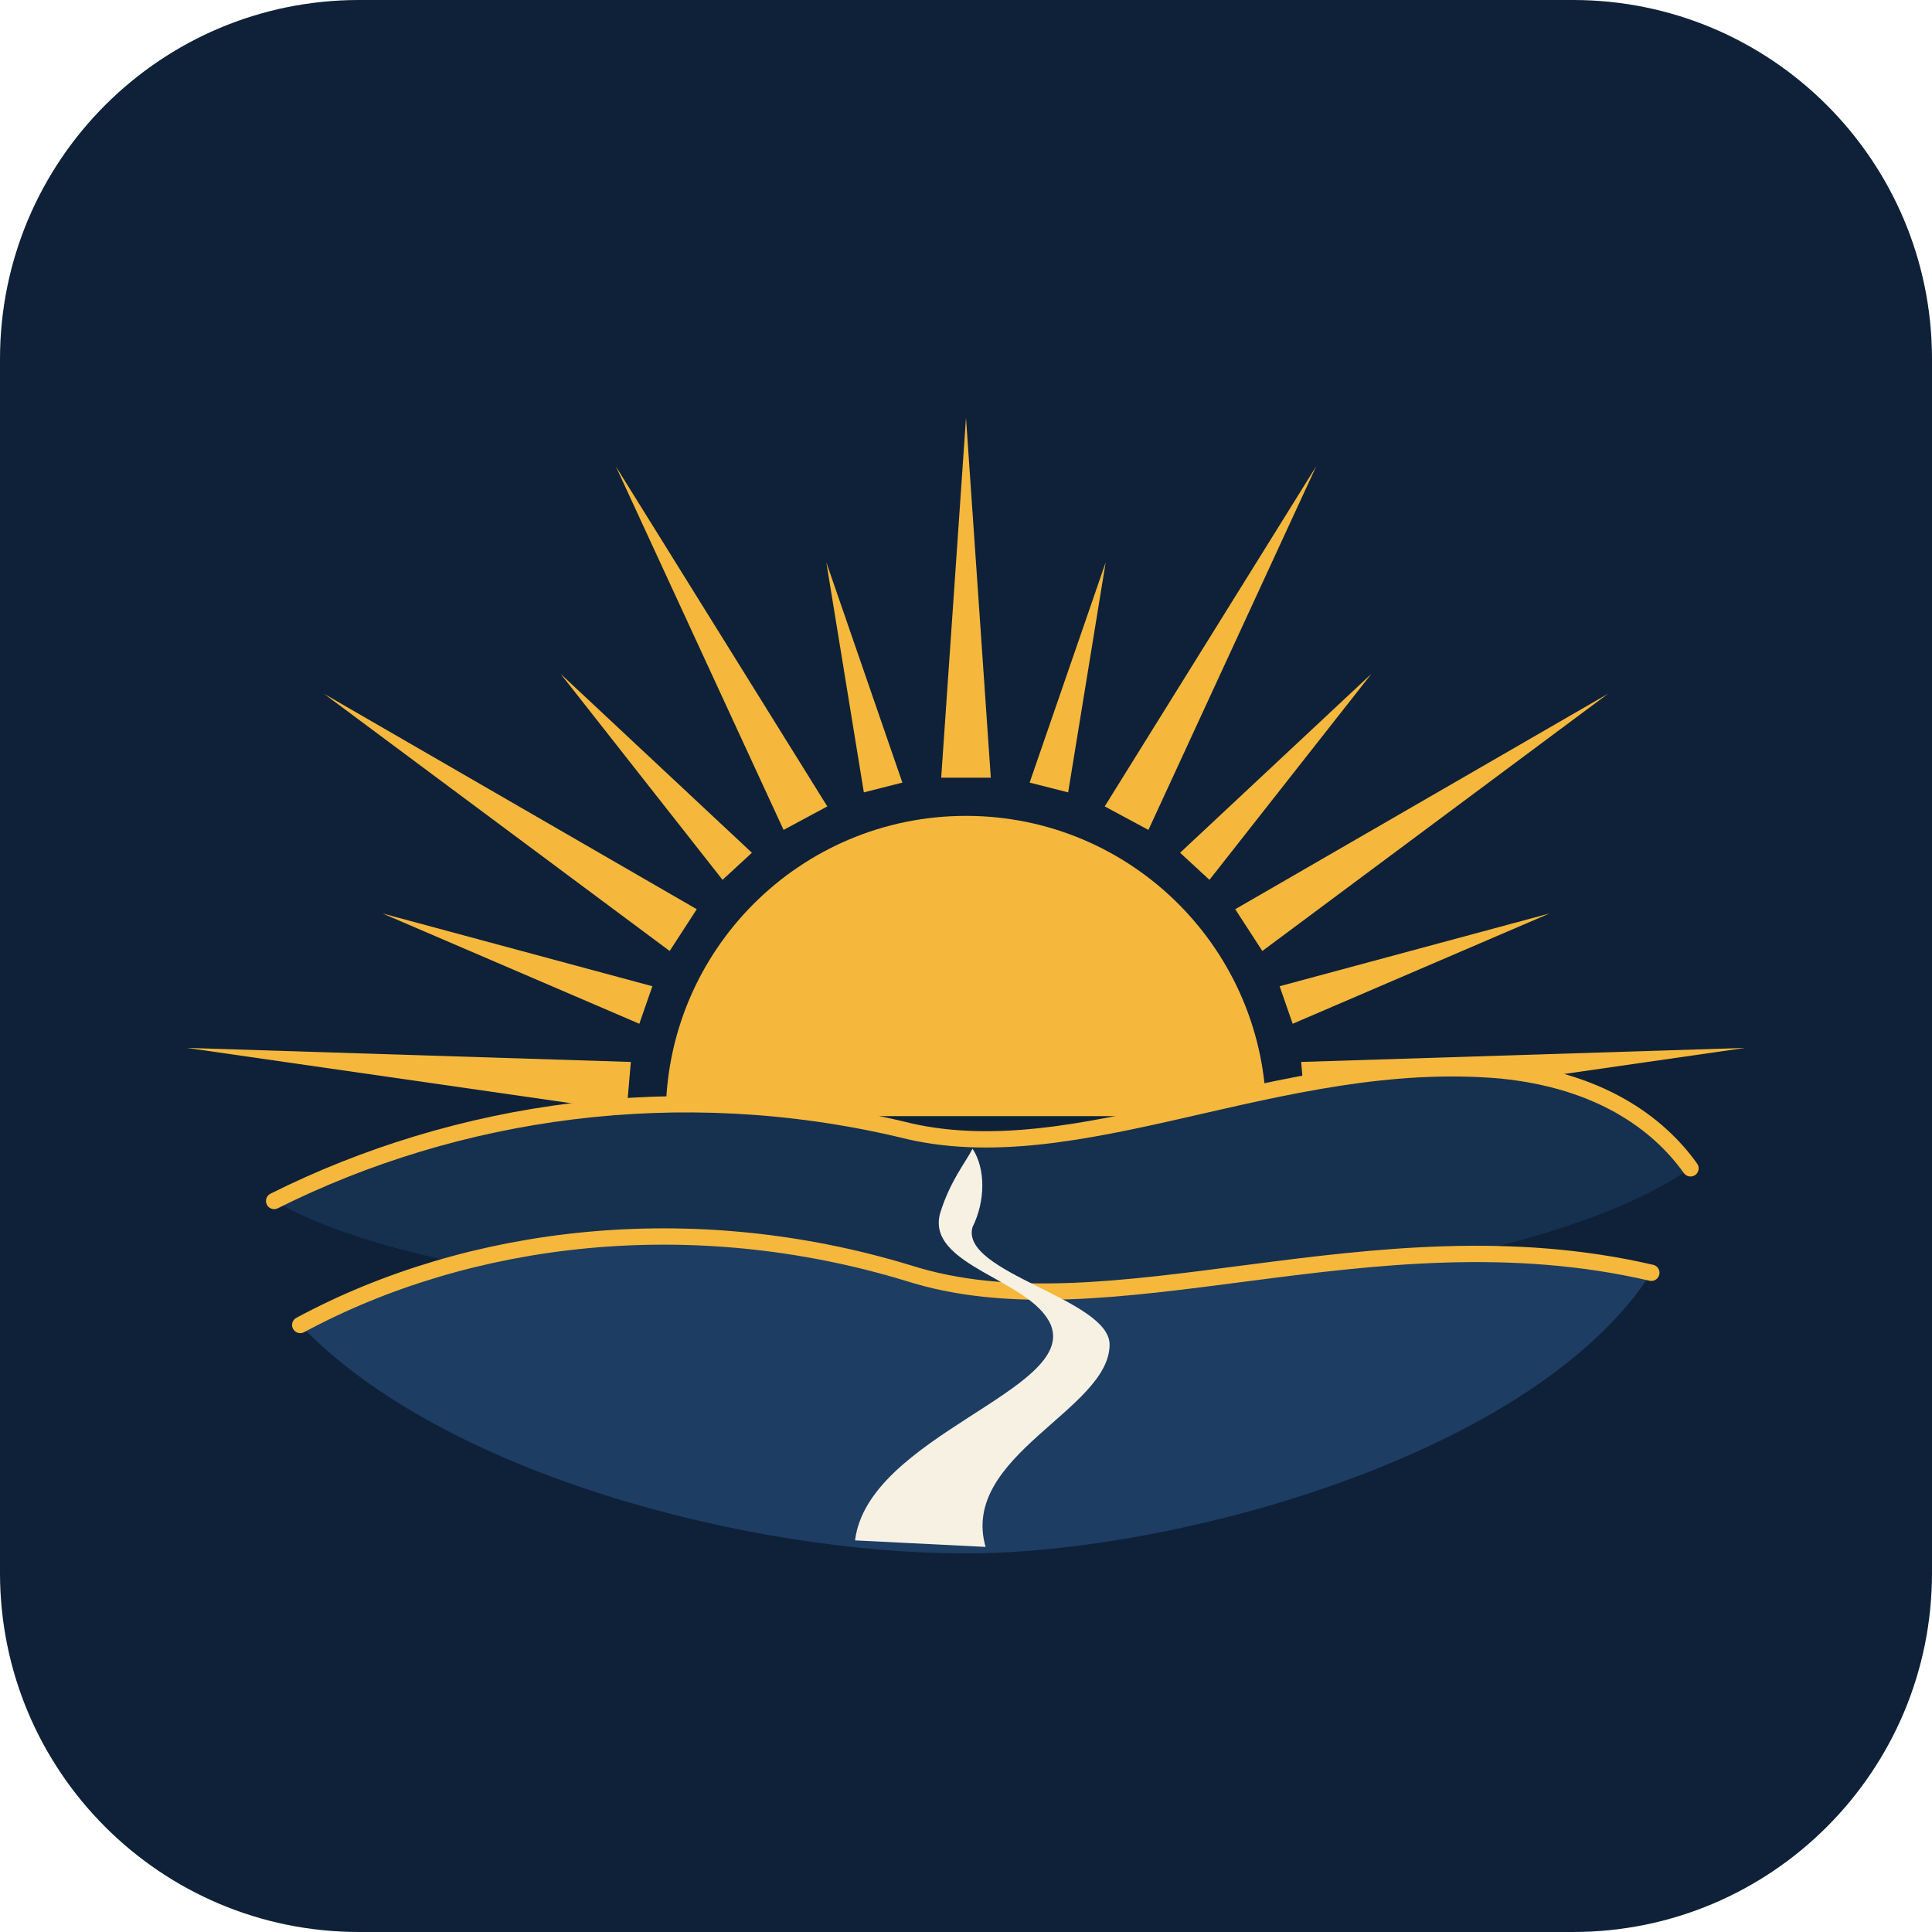
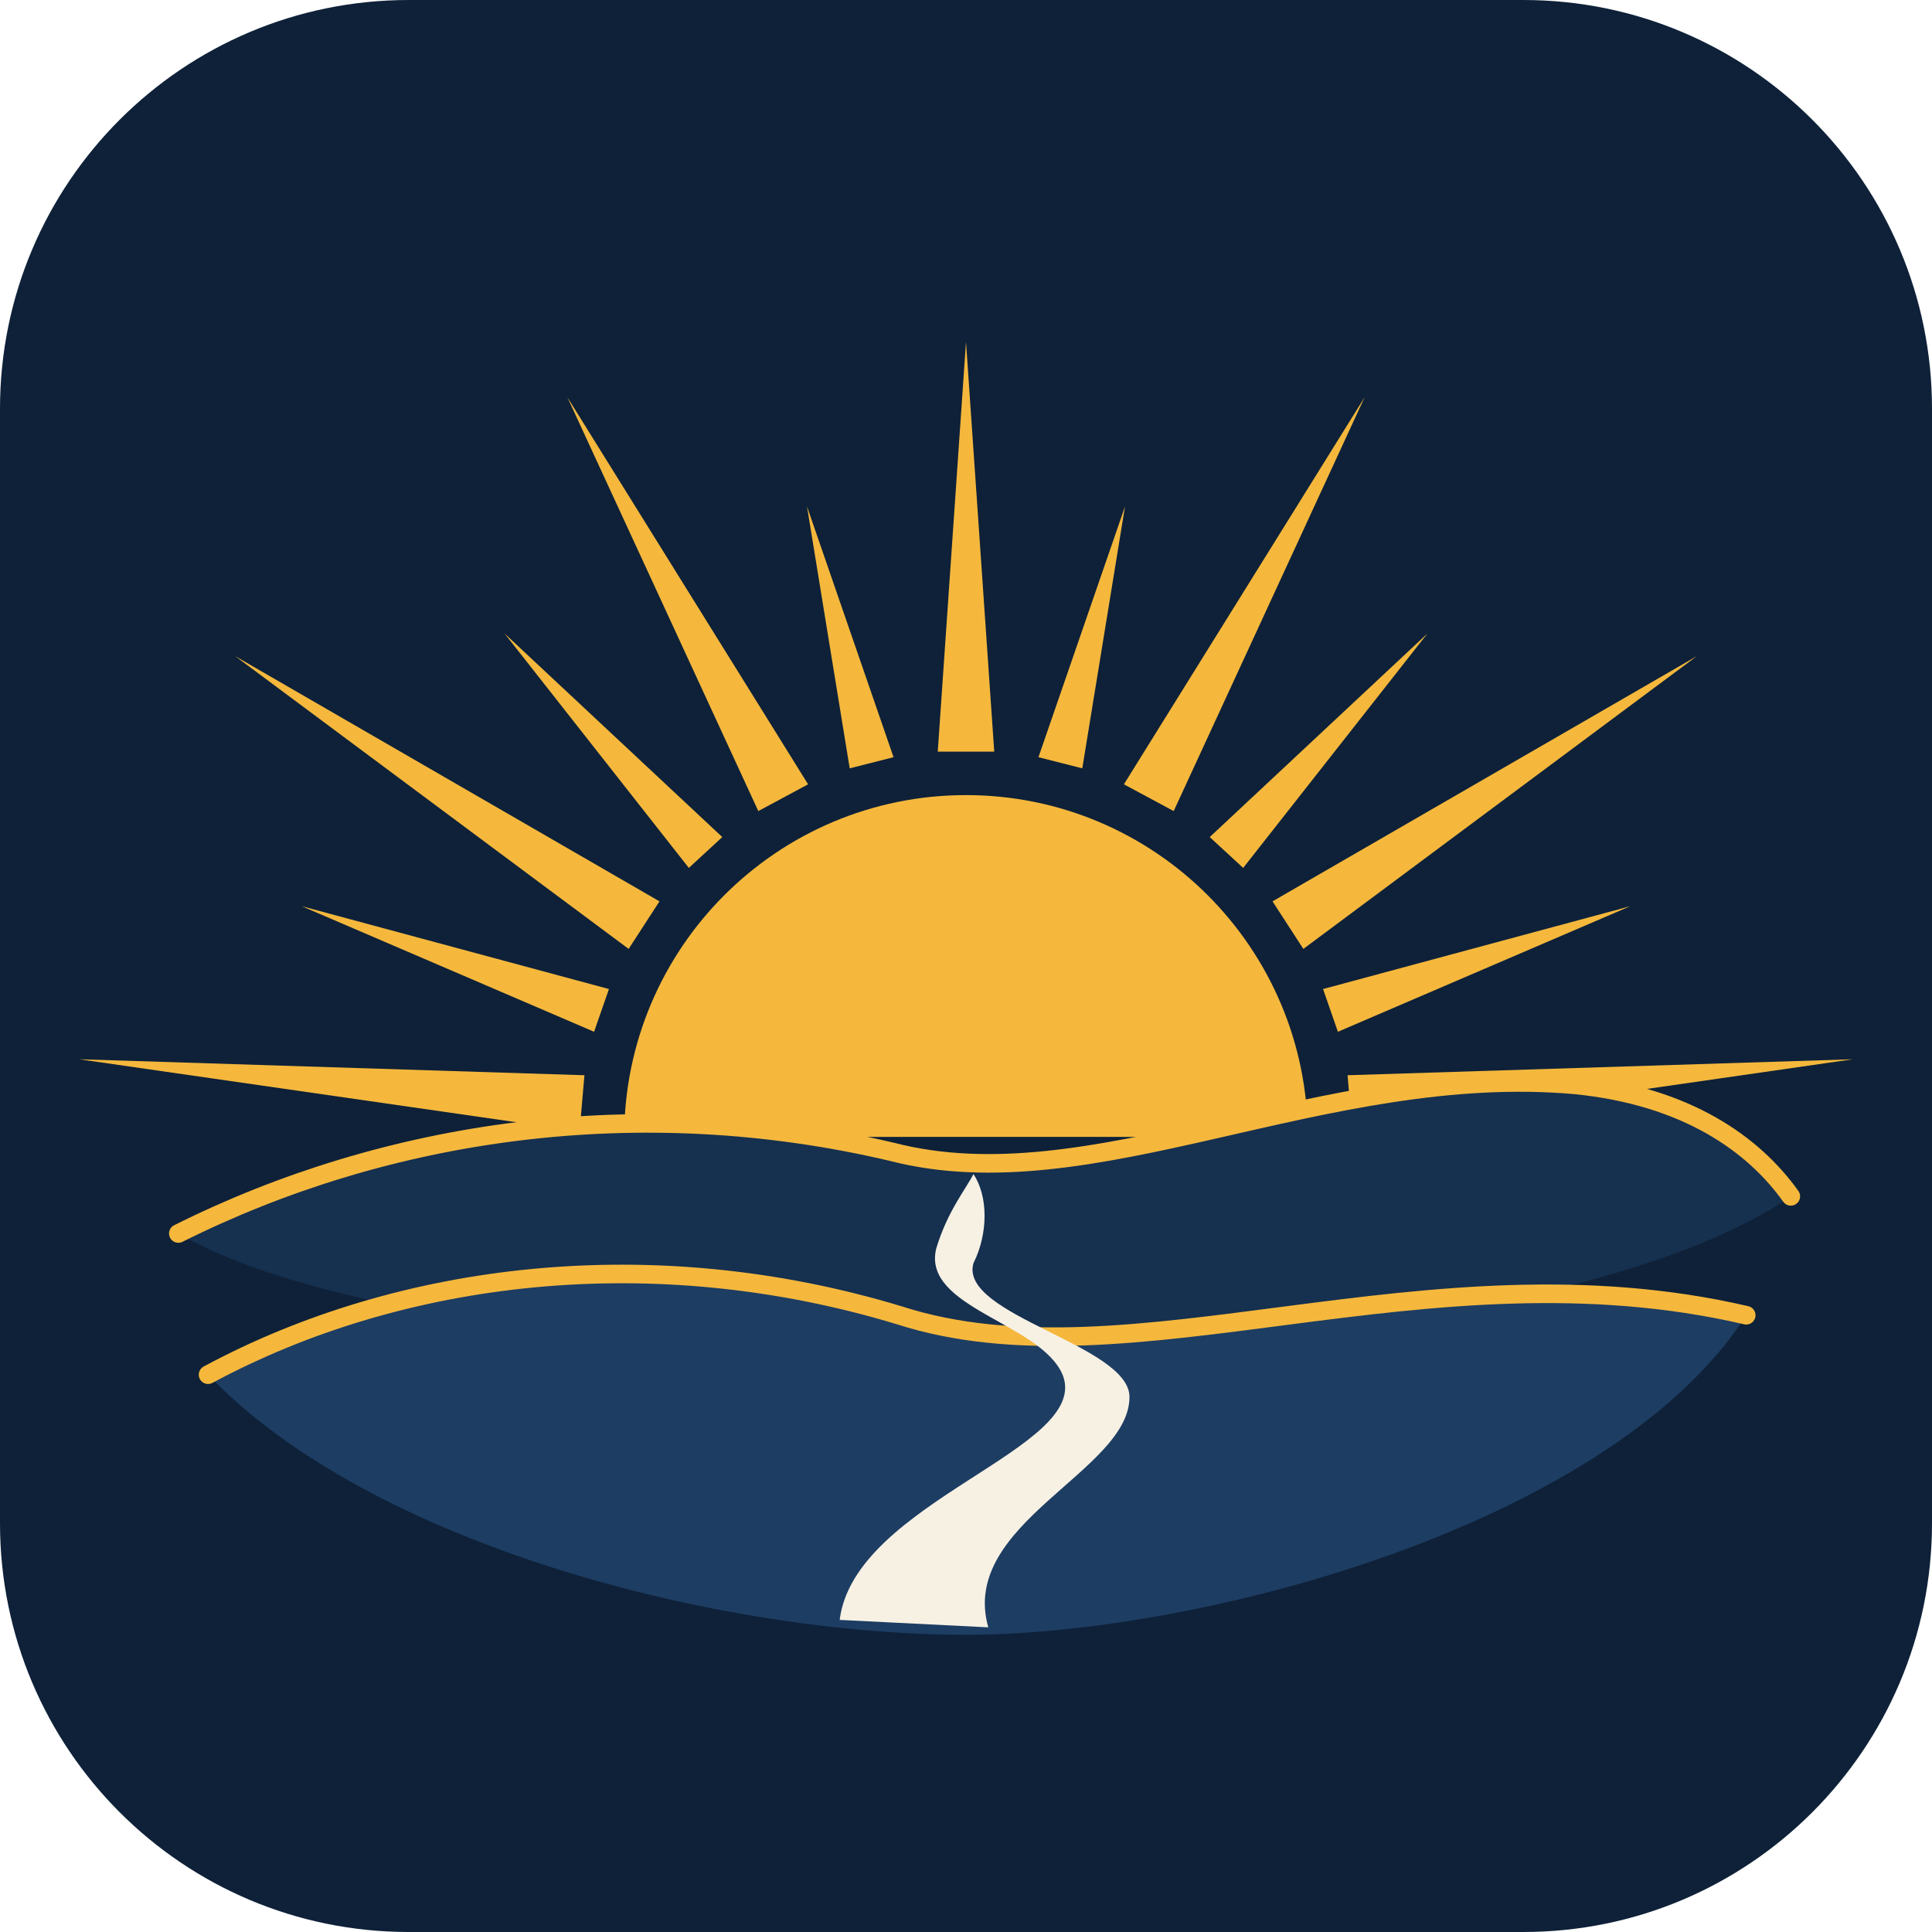
- <svg xmlns="http://www.w3.org/2000/svg" viewBox="-40 -106 592 592">
-   <rect x="-40" y="-106" width="592" height="592" rx="110" fill="#0E2138" />
+ <svg xmlns="http://www.w3.org/2000/svg" viewBox="-4 -70 520 520">
+   <rect x="-4" y="-70" width="520" height="520" rx="110" fill="#0E2138" />
  <path d="M360.0 234.5L494.7 215.1L358.7 219.4Z M356.1 207.7L434.8 173.9L352.1 196.2Z M346.8 185.4L452.7 106.6L338.5 172.6Z M330.6 163.6L380.2 100.5L321.6 155.3Z M311.9 148.3L363.3 36.9L298.5 141.1Z M287.3 136.8L298.8 66.3L275.5 133.8Z M263.6 132.3L256.0 22.0L248.4 132.3Z M236.5 133.8L213.2 66.3L224.7 136.8Z M213.5 141.1L148.7 36.9L200.1 148.3Z M190.4 155.3L131.8 100.5L181.4 163.6Z M173.5 172.6L59.3 106.6L165.2 185.4Z M159.9 196.2L77.2 173.9L155.9 207.7Z M153.3 219.4L17.3 215.1L152.0 234.5Z" fill="#F5B83D" />
  <path d="M164 236A92 92 0 0 1 348 236Z" fill="#F5B83D" />
  <path d="M44 262C100 234 168 224 236 240C290 254 352 216 420 222C450 225 468 238 478 252C400 306 120 306 44 262Z" fill="#16304F" />
  <path d="M44 262C100 234 168 224 236 240C290 254 352 216 420 222C450 225 468 238 478 252" fill="none" stroke="#F5B83D" stroke-width="5" stroke-linecap="round" />
  <path d="M52 300C104 272 172 264 238 284C300 304 380 264 466 284C430 340 320 370 256 370C190 370 96 346 52 300Z" fill="#1D3D63" />
  <path d="M52 300C104 272 172 264 238 284C300 304 380 264 466 284" fill="none" stroke="#F5B83D" stroke-width="5" stroke-linecap="round" />
  <path d="M222 366C226 334 290 320 282 300C276 286 244 282 248 266C251 256 256 250 258 246C262 252 262 262 258 270C254 284 300 292 300 306C300 326 254 340 262 368Z" fill="#F7F1E4" />
</svg>
